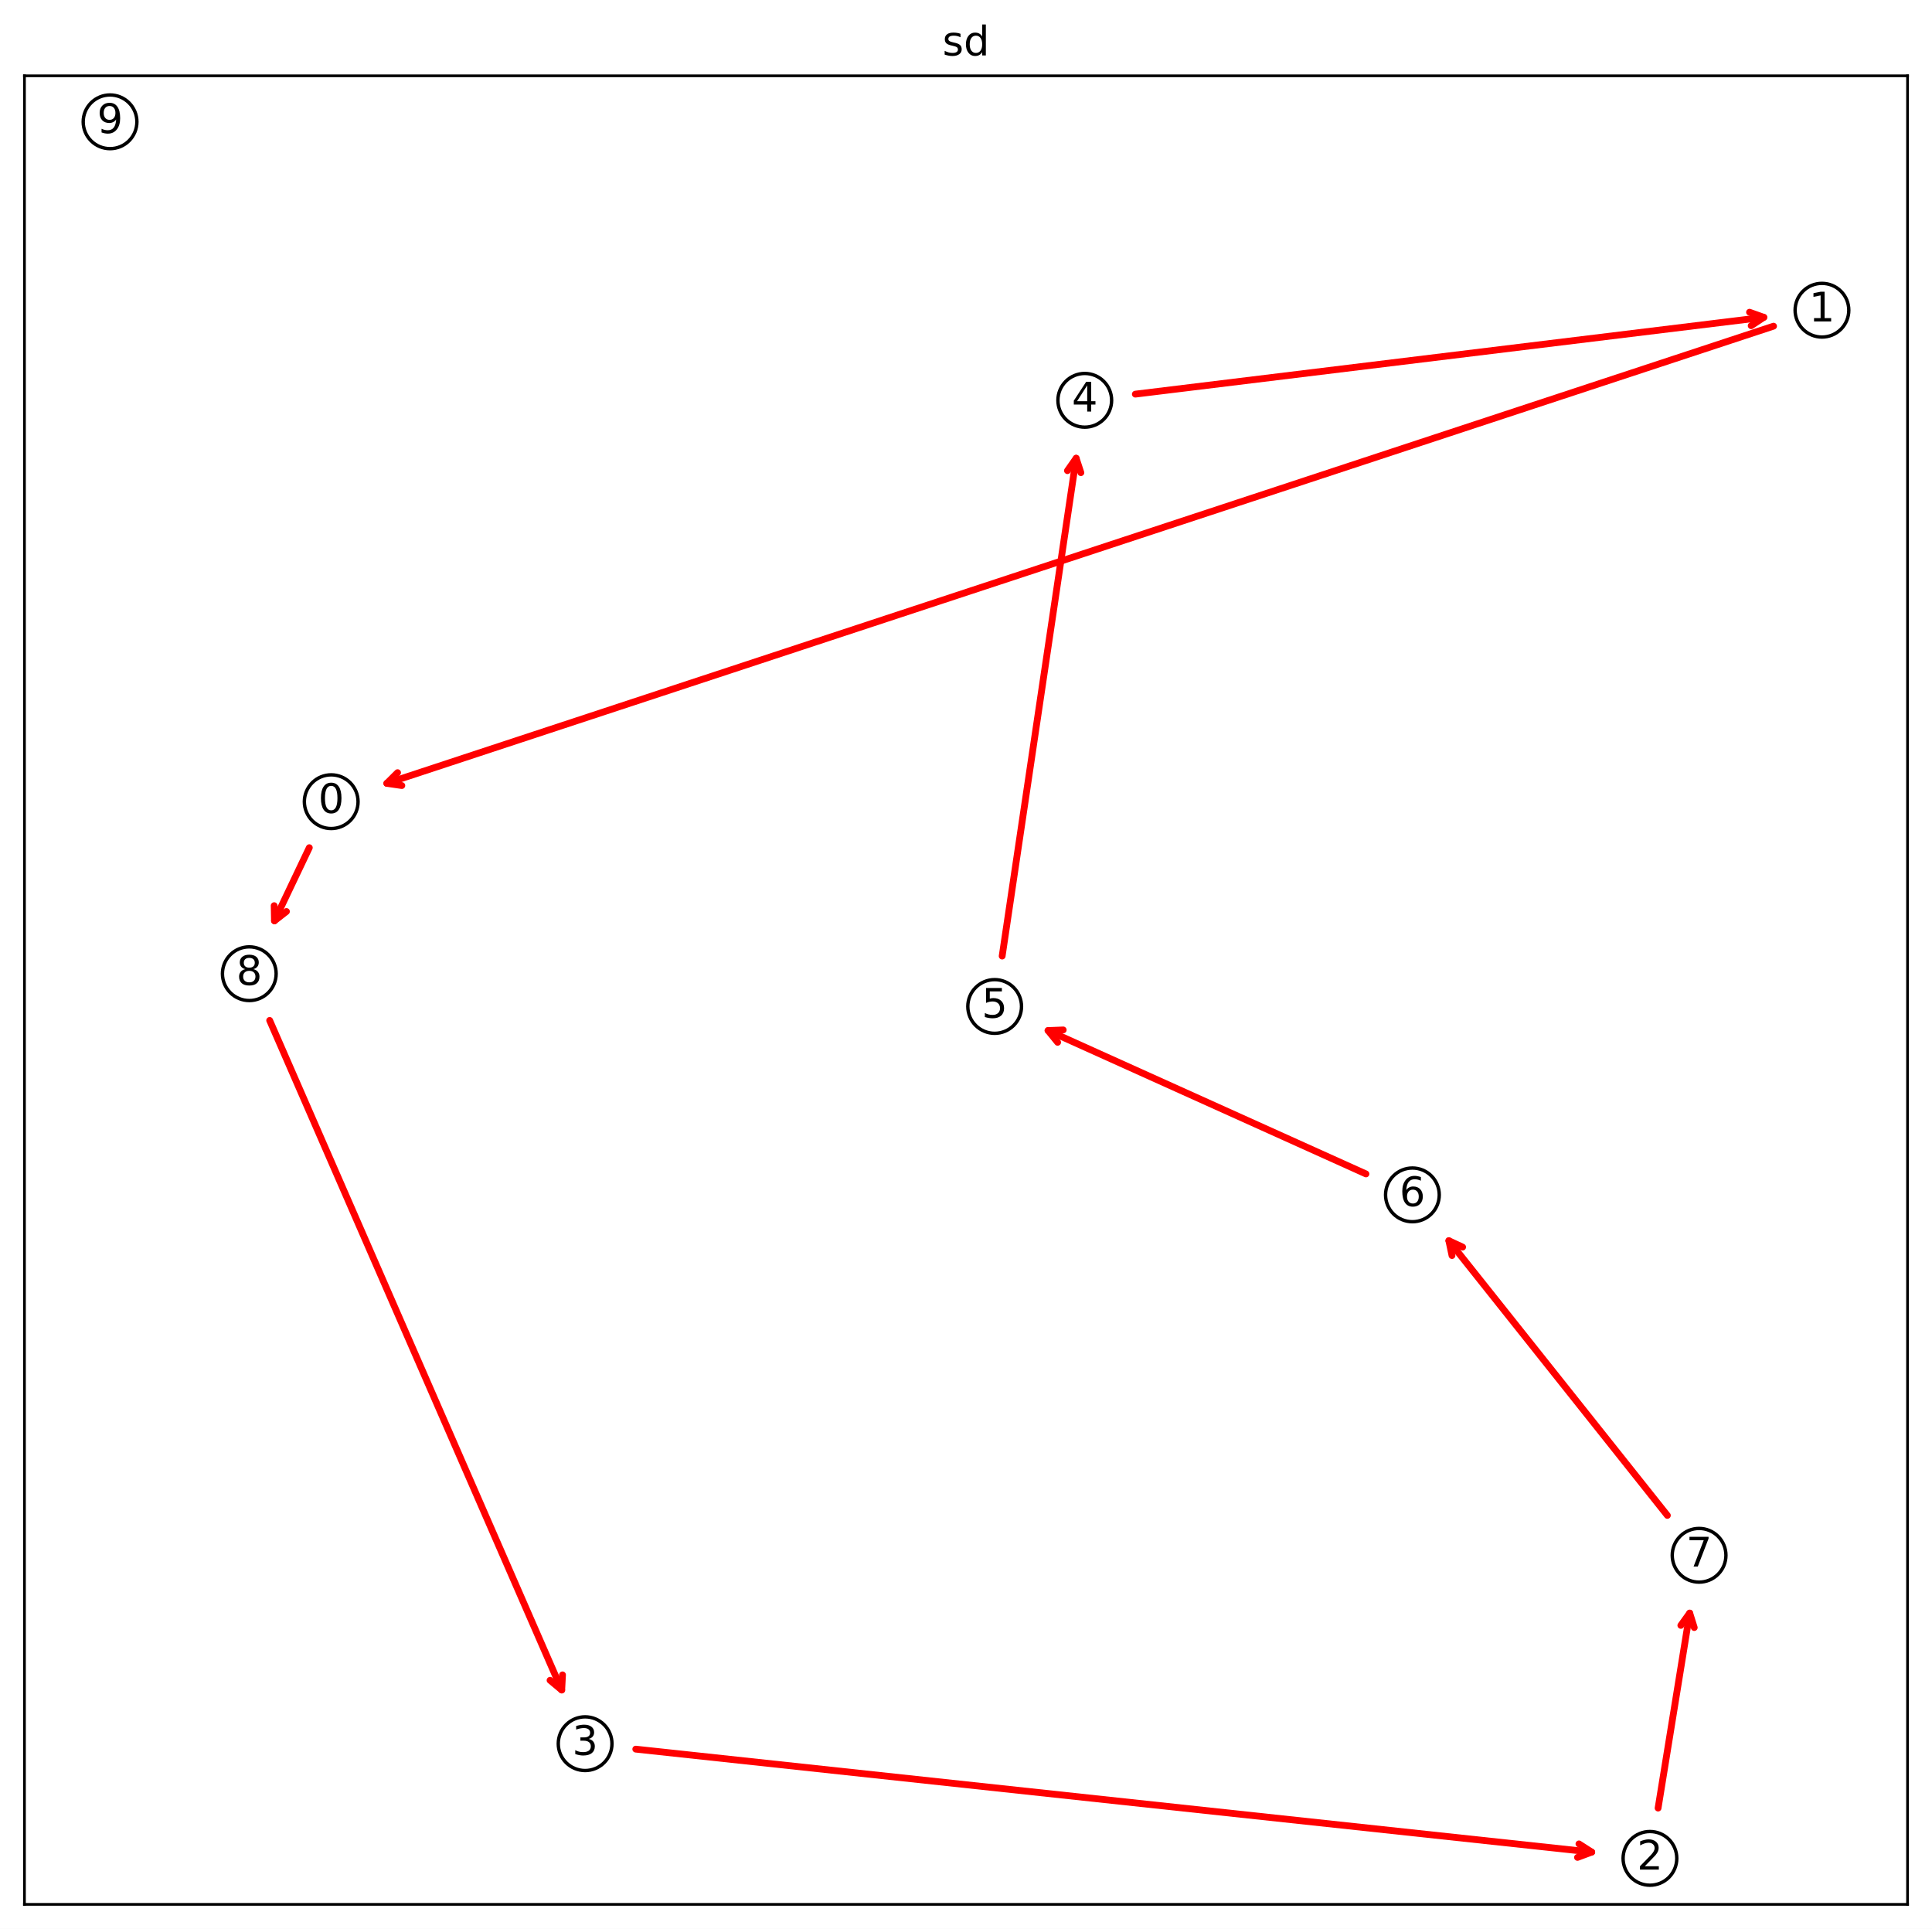
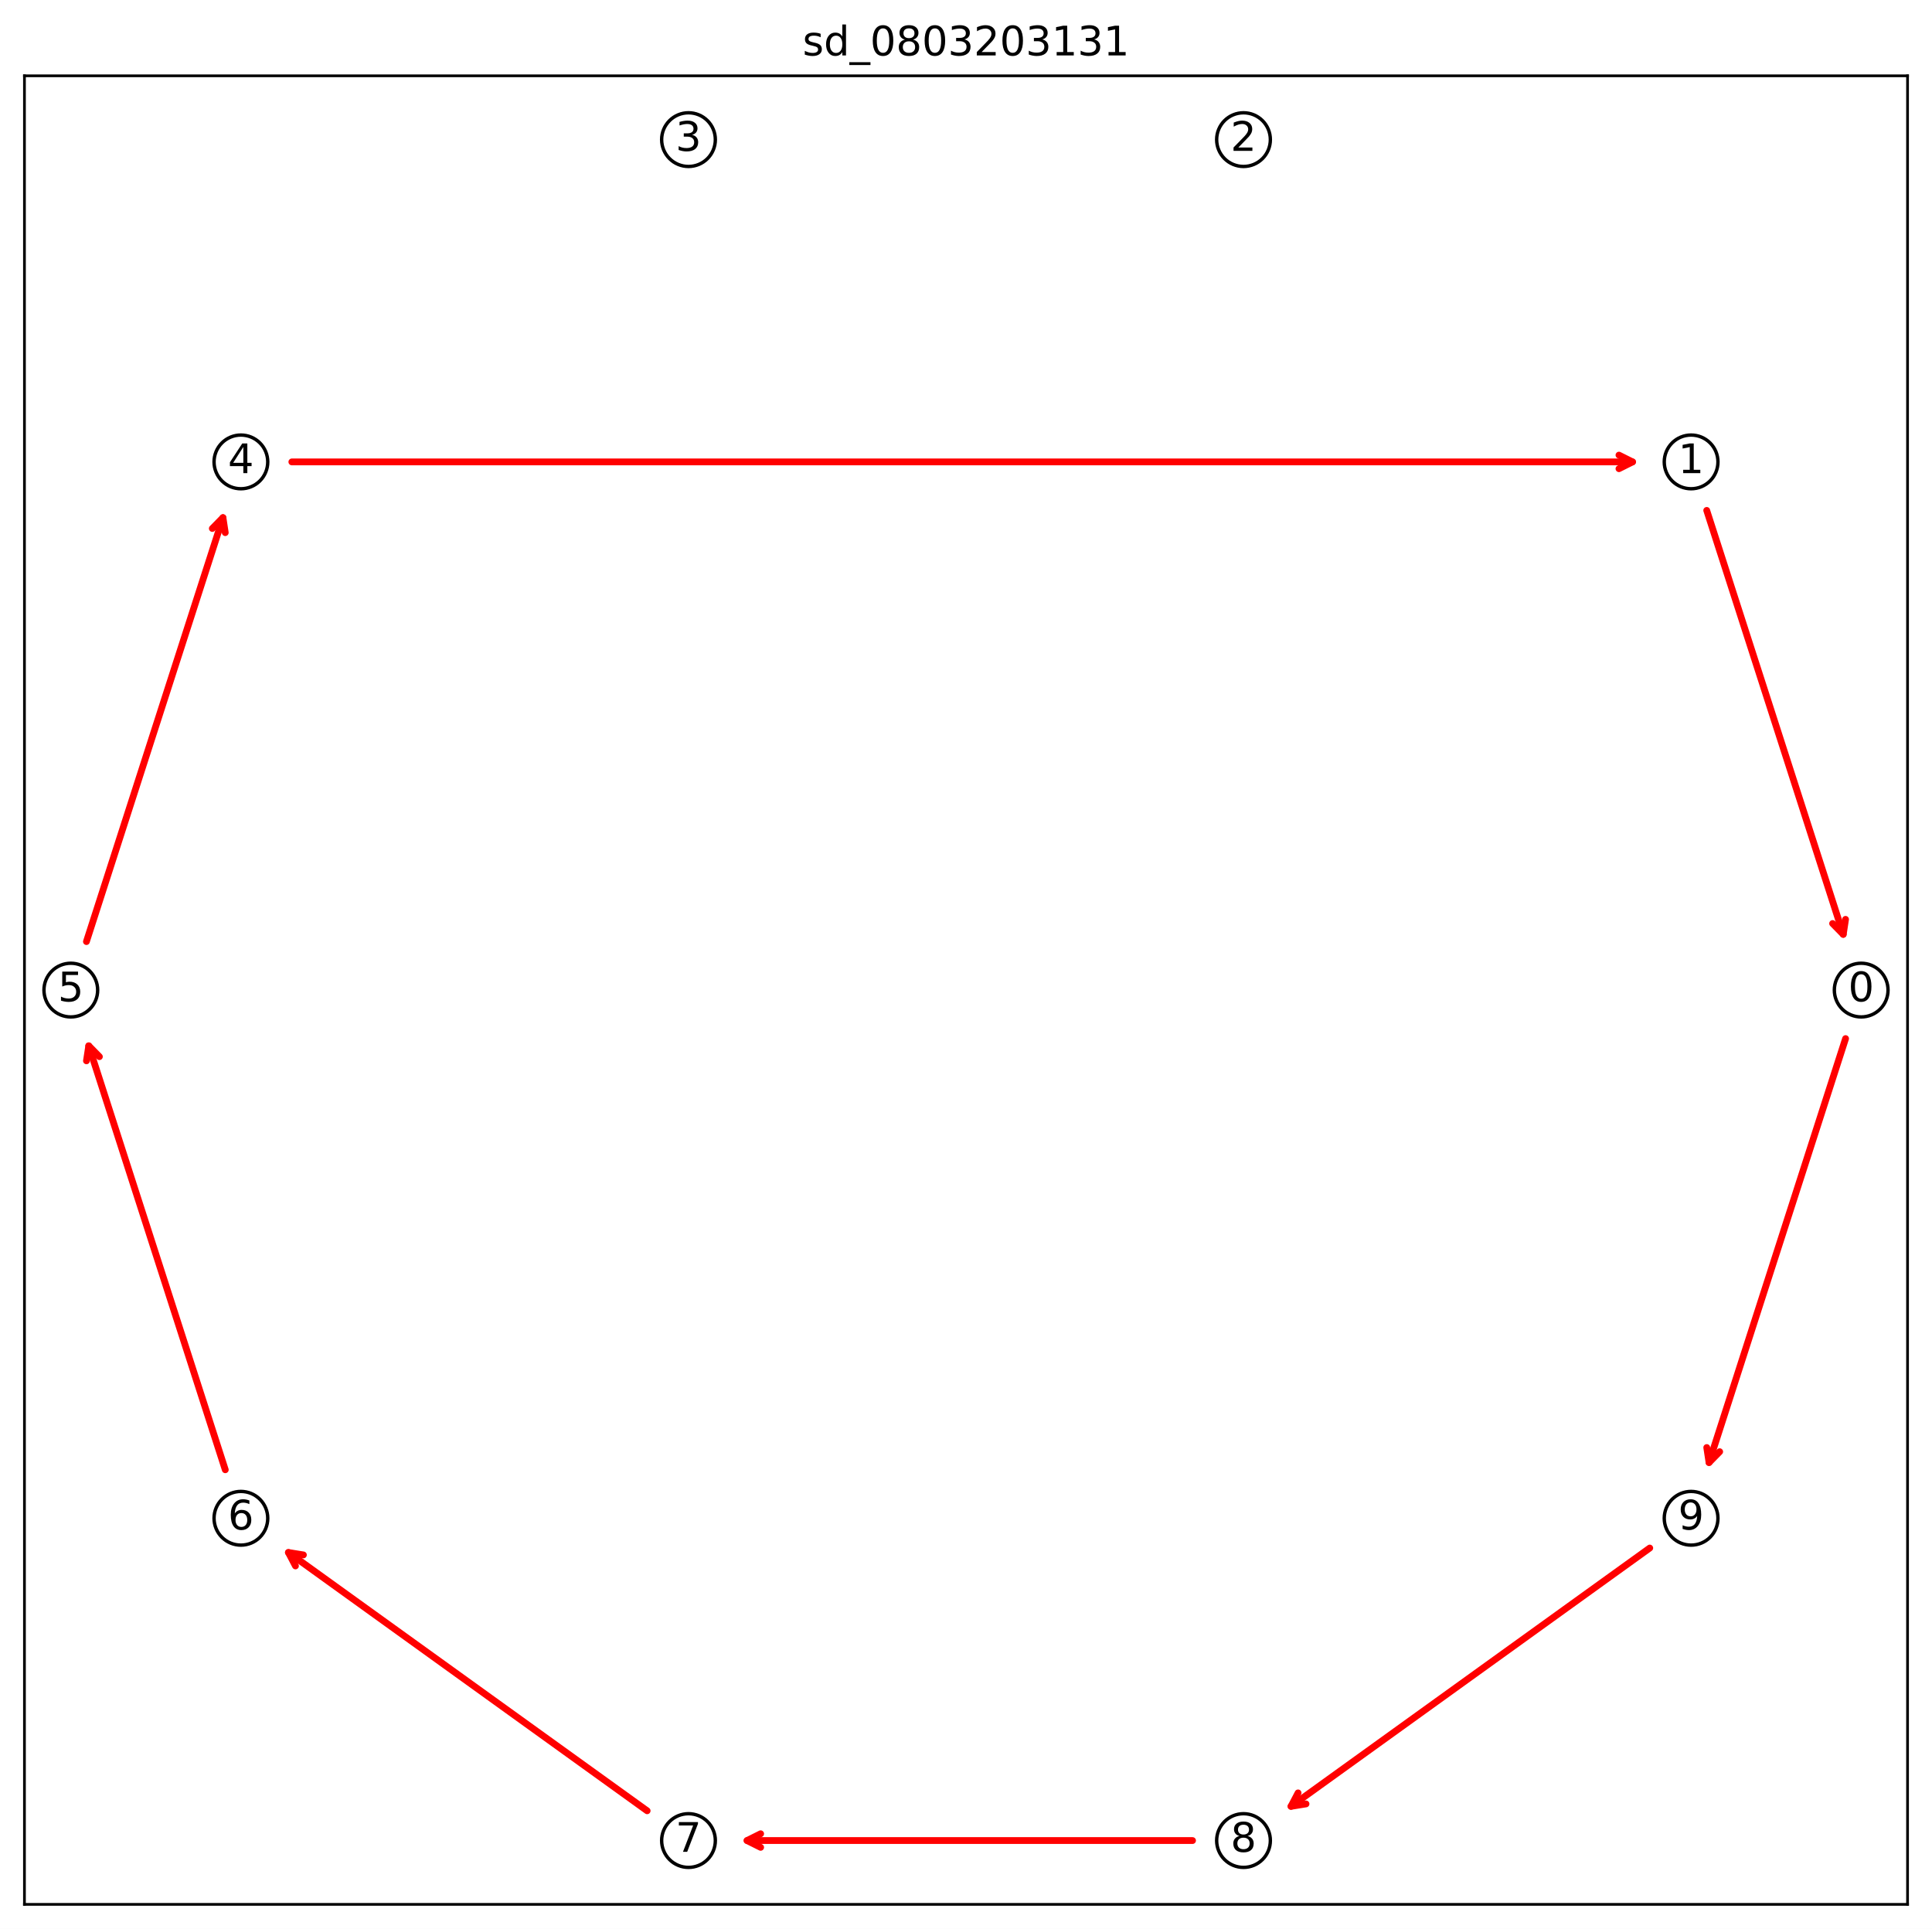
<svg xmlns="http://www.w3.org/2000/svg" xmlns:xlink="http://www.w3.org/1999/xlink" width="568.8pt" height="567.838pt" viewBox="0 0 568.8 567.838" version="1.1">
  <defs>
    <style type="text/css">*{stroke-linejoin: round; stroke-linecap: butt}</style>
  </defs>
  <g id="figure_1">
    <g id="patch_1">
      <path d="M 0 567.838  L 568.8 567.838  L 568.8 0  L 0 0  z " style="fill: #ffffff" />
    </g>
    <g id="axes_1">
      <g id="patch_2">
        <path d="M 7.2 560.638  L 561.6 560.638  L 561.6 22.318  L 7.2 22.318  z " style="fill: #ffffff" />
      </g>
      <g id="matplotlib.axis_1" />
      <g id="matplotlib.axis_2" />
      <g id="patch_3">
-         <path d="M 91.062 249.555  Q 85.453 261.333 80.806 271.093  " style="fill: none; stroke: #ff0000; stroke-width: 2; stroke-linecap: round" />
-         <path d="M 84.331 268.341  L 80.806 271.093  L 80.72 266.622  " style="fill: none; stroke: #ff0000; stroke-width: 2; stroke-linecap: round" />
+         <path d="M 543.354 305.757  Q 522.914 369.226 503.16 430.568  " style="fill: none; stroke: #ff0000; stroke-width: 2; stroke-linecap: round" />
+         <path d="M 506.29 427.373  L 503.16 430.568  L 502.483 426.147  " style="fill: none; stroke: #ff0000; stroke-width: 2; stroke-linecap: round" />
      </g>
      <g id="patch_4">
-         <path d="M 79.392 300.404  Q 122.831 399.996 165.376 497.538  " style="fill: none; stroke: #ff0000; stroke-width: 2; stroke-linecap: round" />
-         <path d="M 165.61 493.072  L 165.376 497.538  L 161.944 494.671  " style="fill: none; stroke: #ff0000; stroke-width: 2; stroke-linecap: round" />
+         <path d="M 485.704 455.738  Q 431.989 494.413 380.088 531.781  " style="fill: none; stroke: #ff0000; stroke-width: 2; stroke-linecap: round" />
+         <path d="M 384.503 531.067  L 380.088 531.781  L 382.166 527.821  " style="fill: none; stroke: #ff0000; stroke-width: 2; stroke-linecap: round" />
      </g>
      <g id="patch_5">
-         <path d="M 187.176 514.94  Q 329.012 530.215 468.624 545.25  " style="fill: none; stroke: #ff0000; stroke-width: 2; stroke-linecap: round" />
-         <path d="M 464.861 542.833  L 468.624 545.25  L 464.433 546.81  " style="fill: none; stroke: #ff0000; stroke-width: 2; stroke-linecap: round" />
+         <path d="M 351.096 541.852  Q 284.399 541.852 219.939 541.852  " style="fill: none; stroke: #ff0000; stroke-width: 2; stroke-linecap: round" />
+         <path d="M 223.939 543.852  L 219.939 541.852  L 223.939 539.852  " style="fill: none; stroke: #ff0000; stroke-width: 2; stroke-linecap: round" />
      </g>
      <g id="patch_6">
-         <path d="M 488.16 532.291  Q 492.993 502.482 497.469 474.881  " style="fill: none; stroke: #ff0000; stroke-width: 2; stroke-linecap: round" />
-         <path d="M 494.855 478.509  L 497.469 474.881  L 498.803 479.149  " style="fill: none; stroke: #ff0000; stroke-width: 2; stroke-linecap: round" />
+         <path d="M 190.526 533.088  Q 136.811 494.413 84.91 457.045  " style="fill: none; stroke: #ff0000; stroke-width: 2; stroke-linecap: round" />
+         <path d="M 86.988 461.005  L 84.91 457.045  L 89.325 457.759  " style="fill: none; stroke: #ff0000; stroke-width: 2; stroke-linecap: round" />
      </g>
      <g id="patch_7">
-         <path d="M 490.891 446.132  Q 458.028 404.819 426.557 365.256  " style="fill: none; stroke: #ff0000; stroke-width: 2; stroke-linecap: round" />
-         <path d="M 427.482 369.632  L 426.557 365.256  L 430.613 367.142  " style="fill: none; stroke: #ff0000; stroke-width: 2; stroke-linecap: round" />
+         <path d="M 66.325 432.695  Q 45.885 369.225 26.132 307.884  " style="fill: none; stroke: #ff0000; stroke-width: 2; stroke-linecap: round" />
+         <path d="M 25.454 312.305  L 26.132 307.884  L 29.261 311.079  " style="fill: none; stroke: #ff0000; stroke-width: 2; stroke-linecap: round" />
      </g>
      <g id="patch_8">
-         <path d="M 402.153 345.599  Q 354.334 324.033 308.553 303.387  " style="fill: none; stroke: #ff0000; stroke-width: 2; stroke-linecap: round" />
-         <path d="M 311.377 306.855  L 308.553 303.387  L 313.021 303.208  " style="fill: none; stroke: #ff0000; stroke-width: 2; stroke-linecap: round" />
+         <path d="M 25.446 277.199  Q 45.886 213.73 65.64 152.389  " style="fill: none; stroke: #ff0000; stroke-width: 2; stroke-linecap: round" />
+         <path d="M 62.51 155.583  L 65.64 152.389  L 66.317 156.809  " style="fill: none; stroke: #ff0000; stroke-width: 2; stroke-linecap: round" />
      </g>
      <g id="patch_9">
-         <path d="M 295.046 281.464  Q 306.103 207.076 316.832 134.9  " style="fill: none; stroke: #ff0000; stroke-width: 2; stroke-linecap: round" />
-         <path d="M 314.266 138.562  L 316.832 134.9  L 318.222 139.151  " style="fill: none; stroke: #ff0000; stroke-width: 2; stroke-linecap: round" />
+         <path d="M 85.923 135.983  Q 284.399 135.983 480.64 135.983  " style="fill: none; stroke: #ff0000; stroke-width: 2; stroke-linecap: round" />
+         <path d="M 476.64 133.983  L 480.64 135.983  L 476.64 137.983  " style="fill: none; stroke: #ff0000; stroke-width: 2; stroke-linecap: round" />
      </g>
      <g id="patch_10">
-         <path d="M 334.252 116.032  Q 427.882 104.588 519.291 93.416  " style="fill: none; stroke: #ff0000; stroke-width: 2; stroke-linecap: round" />
-         <path d="M 515.078 91.916  L 519.291 93.416  L 515.564 95.887  " style="fill: none; stroke: #ff0000; stroke-width: 2; stroke-linecap: round" />
+         <path d="M 502.475 150.261  Q 522.915 213.731 542.668 275.072  " style="fill: none; stroke: #ff0000; stroke-width: 2; stroke-linecap: round" />
+         <path d="M 543.346 270.652  L 542.668 275.072  L 539.539 271.878  " style="fill: none; stroke: #ff0000; stroke-width: 2; stroke-linecap: round" />
      </g>
      <g id="patch_11">
-         <path d="M 522.152 96.022  Q 316.954 163.67 113.879 230.618  " style="fill: none; stroke: #ff0000; stroke-width: 2; stroke-linecap: round" />
-         <path d="M 118.304 231.265  L 113.879 230.618  L 117.052 227.466  " style="fill: none; stroke: #ff0000; stroke-width: 2; stroke-linecap: round" />
+         <path d="M 7.2 560.638  L 7.2 22.318  " style="fill: none; stroke: #000000; stroke-width: 0.8; stroke-linejoin: miter; stroke-linecap: square" />
      </g>
      <g id="patch_12">
-         <path d="M 7.2 560.638  L 7.2 22.318  " style="fill: none; stroke: #000000; stroke-width: 0.8; stroke-linejoin: miter; stroke-linecap: square" />
+         <path d="M 561.6 560.638  L 561.6 22.318  " style="fill: none; stroke: #000000; stroke-width: 0.8; stroke-linejoin: miter; stroke-linecap: square" />
      </g>
      <g id="patch_13">
-         <path d="M 561.6 560.638  L 561.6 22.318  " style="fill: none; stroke: #000000; stroke-width: 0.8; stroke-linejoin: miter; stroke-linecap: square" />
+         <path d="M 7.2 560.638  L 561.6 560.638  " style="fill: none; stroke: #000000; stroke-width: 0.8; stroke-linejoin: miter; stroke-linecap: square" />
      </g>
      <g id="patch_14">
-         <path d="M 7.2 560.638  L 561.6 560.638  " style="fill: none; stroke: #000000; stroke-width: 0.8; stroke-linejoin: miter; stroke-linecap: square" />
-       </g>
-       <g id="patch_15">
        <path d="M 7.2 22.318  L 561.6 22.318  " style="fill: none; stroke: #000000; stroke-width: 0.8; stroke-linejoin: miter; stroke-linecap: square" />
      </g>
      <g id="PathCollection_1">
        <defs>
-           <path id="m304e640a51" d="M 0 7.906  C 2.097 7.906 4.108 7.073 5.59 5.59  C 7.073 4.108 7.906 2.097 7.906 0  C 7.906 -2.097 7.073 -4.108 5.59 -5.59  C 4.108 -7.073 2.097 -7.906 0 -7.906  C -2.097 -7.906 -4.108 -7.073 -5.59 -5.59  C -7.073 -4.108 -7.906 -2.097 -7.906 0  C -7.906 2.097 -7.073 4.108 -5.59 5.59  C -4.108 7.073 -2.097 7.906 0 7.906  z " style="stroke: #000000" />
+           <path id="ma613017bf5" d="M 0 7.906  C 2.097 7.906 4.108 7.073 5.59 5.59  C 7.073 4.108 7.906 2.097 7.906 0  C 7.906 -2.097 7.073 -4.108 5.59 -5.59  C 4.108 -7.073 2.097 -7.906 0 -7.906  C -2.097 -7.906 -4.108 -7.073 -5.59 -5.59  C -7.073 -4.108 -7.906 -2.097 -7.906 0  C -7.906 2.097 -7.073 4.108 -5.59 5.59  C -4.108 7.073 -2.097 7.906 0 7.906  z " style="stroke: #000000" />
        </defs>
-         <g clip-path="url(#p62810bb80d)">
-           <use xlink:href="#m304e640a51" x="97.51" y="236.014" style="fill: #ffffff; stroke: #000000" />
-           <use xlink:href="#m304e640a51" x="536.4" y="91.325" style="fill: #ffffff; stroke: #000000" />
-           <use xlink:href="#m304e640a51" x="485.759" y="547.095" style="fill: #ffffff; stroke: #000000" />
-           <use xlink:href="#m304e640a51" x="172.266" y="513.335" style="fill: #ffffff; stroke: #000000" />
-           <use xlink:href="#m304e640a51" x="319.367" y="117.851" style="fill: #ffffff; stroke: #000000" />
-           <use xlink:href="#m304e640a51" x="292.84" y="296.301" style="fill: #ffffff; stroke: #000000" />
-           <use xlink:href="#m304e640a51" x="415.826" y="351.765" style="fill: #ffffff; stroke: #000000" />
-           <use xlink:href="#m304e640a51" x="500.228" y="457.87" style="fill: #ffffff; stroke: #000000" />
-           <use xlink:href="#m304e640a51" x="73.395" y="286.655" style="fill: #ffffff; stroke: #000000" />
-           <use xlink:href="#m304e640a51" x="32.4" y="35.861" style="fill: #ffffff; stroke: #000000" />
+         <g clip-path="url(#pabd3178719)">
+           <use xlink:href="#ma613017bf5" x="547.952" y="291.478" style="fill: #ffffff; stroke: #000000" />
+           <use xlink:href="#ma613017bf5" x="497.877" y="135.983" style="fill: #ffffff; stroke: #000000" />
+           <use xlink:href="#ma613017bf5" x="366.101" y="41.104" style="fill: #ffffff; stroke: #000000" />
+           <use xlink:href="#ma613017bf5" x="202.699" y="41.104" style="fill: #ffffff; stroke: #000000" />
+           <use xlink:href="#ma613017bf5" x="70.923" y="135.983" style="fill: #ffffff; stroke: #000000" />
+           <use xlink:href="#ma613017bf5" x="20.848" y="291.478" style="fill: #ffffff; stroke: #000000" />
+           <use xlink:href="#ma613017bf5" x="70.923" y="446.974" style="fill: #ffffff; stroke: #000000" />
+           <use xlink:href="#ma613017bf5" x="202.699" y="541.852" style="fill: #ffffff; stroke: #000000" />
+           <use xlink:href="#ma613017bf5" x="366.101" y="541.852" style="fill: #ffffff; stroke: #000000" />
+           <use xlink:href="#ma613017bf5" x="497.877" y="446.974" style="fill: #ffffff; stroke: #000000" />
        </g>
      </g>
      <g id="text_1">
-         <g transform="translate(277.4653 16.31812) scale(0.12 -0.12)">
+         <g transform="translate(236.2903 16.31812) scale(0.12 -0.12)">
          <defs>
            <path id="DejaVuSans-73" d="M 2834 3397  L 2834 2853  Q 2591 2978 2328 3040  Q 2066 3103 1784 3103  Q 1356 3103 1142 2972  Q 928 2841 928 2578  Q 928 2378 1081 2264  Q 1234 2150 1697 2047  L 1894 2003  Q 2506 1872 2764 1633  Q 3022 1394 3022 966  Q 3022 478 2636 193  Q 2250 -91 1575 -91  Q 1294 -91 989 -36  Q 684 19 347 128  L 347 722  Q 666 556 975 473  Q 1284 391 1588 391  Q 1994 391 2212 530  Q 2431 669 2431 922  Q 2431 1156 2273 1281  Q 2116 1406 1581 1522  L 1381 1569  Q 847 1681 609 1914  Q 372 2147 372 2553  Q 372 3047 722 3315  Q 1072 3584 1716 3584  Q 2034 3584 2315 3537  Q 2597 3491 2834 3397  z " transform="scale(0.015625)" />
            <path id="DejaVuSans-64" d="M 2906 2969  L 2906 4863  L 3481 4863  L 3481 0  L 2906 0  L 2906 525  Q 2725 213 2448 61  Q 2172 -91 1784 -91  Q 1150 -91 751 415  Q 353 922 353 1747  Q 353 2572 751 3078  Q 1150 3584 1784 3584  Q 2172 3584 2448 3432  Q 2725 3281 2906 2969  z M 947 1747  Q 947 1113 1208 752  Q 1469 391 1925 391  Q 2381 391 2643 752  Q 2906 1113 2906 1747  Q 2906 2381 2643 2742  Q 2381 3103 1925 3103  Q 1469 3103 1208 2742  Q 947 2381 947 1747  z " transform="scale(0.015625)" />
+             <path id="DejaVuSans-5f" d="M 3263 -1063  L 3263 -1509  L -63 -1509  L -63 -1063  L 3263 -1063  z " transform="scale(0.015625)" />
+             <path id="DejaVuSans-30" d="M 2034 4250  Q 1547 4250 1301 3770  Q 1056 3291 1056 2328  Q 1056 1369 1301 889  Q 1547 409 2034 409  Q 2525 409 2770 889  Q 3016 1369 3016 2328  Q 3016 3291 2770 3770  Q 2525 4250 2034 4250  z M 2034 4750  Q 2819 4750 3233 4129  Q 3647 3509 3647 2328  Q 3647 1150 3233 529  Q 2819 -91 2034 -91  Q 1250 -91 836 529  Q 422 1150 422 2328  Q 422 3509 836 4129  Q 1250 4750 2034 4750  z " transform="scale(0.015625)" />
+             <path id="DejaVuSans-38" d="M 2034 2216  Q 1584 2216 1326 1975  Q 1069 1734 1069 1313  Q 1069 891 1326 650  Q 1584 409 2034 409  Q 2484 409 2743 651  Q 3003 894 3003 1313  Q 3003 1734 2745 1975  Q 2488 2216 2034 2216  z M 1403 2484  Q 997 2584 770 2862  Q 544 3141 544 3541  Q 544 4100 942 4425  Q 1341 4750 2034 4750  Q 2731 4750 3128 4425  Q 3525 4100 3525 3541  Q 3525 3141 3298 2862  Q 3072 2584 2669 2484  Q 3125 2378 3379 2068  Q 3634 1759 3634 1313  Q 3634 634 3220 271  Q 2806 -91 2034 -91  Q 1263 -91 848 271  Q 434 634 434 1313  Q 434 1759 690 2068  Q 947 2378 1403 2484  z M 1172 3481  Q 1172 3119 1398 2916  Q 1625 2713 2034 2713  Q 2441 2713 2670 2916  Q 2900 3119 2900 3481  Q 2900 3844 2670 4047  Q 2441 4250 2034 4250  Q 1625 4250 1398 4047  Q 1172 3844 1172 3481  z " transform="scale(0.015625)" />
+             <path id="DejaVuSans-33" d="M 2597 2516  Q 3050 2419 3304 2112  Q 3559 1806 3559 1356  Q 3559 666 3084 287  Q 2609 -91 1734 -91  Q 1441 -91 1130 -33  Q 819 25 488 141  L 488 750  Q 750 597 1062 519  Q 1375 441 1716 441  Q 2309 441 2620 675  Q 2931 909 2931 1356  Q 2931 1769 2642 2001  Q 2353 2234 1838 2234  L 1294 2234  L 1294 2753  L 1863 2753  Q 2328 2753 2575 2939  Q 2822 3125 2822 3475  Q 2822 3834 2567 4026  Q 2313 4219 1838 4219  Q 1578 4219 1281 4162  Q 984 4106 628 3988  L 628 4550  Q 988 4650 1302 4700  Q 1616 4750 1894 4750  Q 2613 4750 3031 4423  Q 3450 4097 3450 3541  Q 3450 3153 3228 2886  Q 3006 2619 2597 2516  z " transform="scale(0.015625)" />
+             <path id="DejaVuSans-32" d="M 1228 531  L 3431 531  L 3431 0  L 469 0  L 469 531  Q 828 903 1448 1529  Q 2069 2156 2228 2338  Q 2531 2678 2651 2914  Q 2772 3150 2772 3378  Q 2772 3750 2511 3984  Q 2250 4219 1831 4219  Q 1534 4219 1204 4116  Q 875 4013 500 3803  L 500 4441  Q 881 4594 1212 4672  Q 1544 4750 1819 4750  Q 2544 4750 2975 4387  Q 3406 4025 3406 3419  Q 3406 3131 3298 2873  Q 3191 2616 2906 2266  Q 2828 2175 2409 1742  Q 1991 1309 1228 531  z " transform="scale(0.015625)" />
+             <path id="DejaVuSans-31" d="M 794 531  L 1825 531  L 1825 4091  L 703 3866  L 703 4441  L 1819 4666  L 2450 4666  L 2450 531  L 3481 531  L 3481 0  L 794 0  L 794 531  z " transform="scale(0.015625)" />
          </defs>
          <use xlink:href="#DejaVuSans-73" />
-           <use xlink:href="#DejaVuSans-64" transform="translate(52.09961 0)" />
+           <use xlink:href="#DejaVuSans-64" x="52.1" />
+           <use xlink:href="#DejaVuSans-5f" x="115.576" />
+           <use xlink:href="#DejaVuSans-30" x="165.576" />
+           <use xlink:href="#DejaVuSans-38" x="229.199" />
+           <use xlink:href="#DejaVuSans-30" x="292.822" />
+           <use xlink:href="#DejaVuSans-33" x="356.445" />
+           <use xlink:href="#DejaVuSans-32" x="420.068" />
+           <use xlink:href="#DejaVuSans-30" x="483.691" />
+           <use xlink:href="#DejaVuSans-33" x="547.314" />
+           <use xlink:href="#DejaVuSans-31" x="610.938" />
+           <use xlink:href="#DejaVuSans-33" x="674.561" />
+           <use xlink:href="#DejaVuSans-31" x="738.184" />
        </g>
      </g>
      <g id="text_2">
-         <g transform="translate(93.69255 239.3253) scale(0.12 -0.12)">
-           <defs>
-             <path id="DejaVuSans-30" d="M 2034 4250  Q 1547 4250 1301 3770  Q 1056 3291 1056 2328  Q 1056 1369 1301 889  Q 1547 409 2034 409  Q 2525 409 2770 889  Q 3016 1369 3016 2328  Q 3016 3291 2770 3770  Q 2525 4250 2034 4250  z M 2034 4750  Q 2819 4750 3233 4129  Q 3647 3509 3647 2328  Q 3647 1150 3233 529  Q 2819 -91 2034 -91  Q 1250 -91 836 529  Q 422 1150 422 2328  Q 422 3509 836 4129  Q 1250 4750 2034 4750  z " transform="scale(0.015625)" />
-           </defs>
+         <g transform="translate(544.1343 294.7894) scale(0.12 -0.12)">
          <use xlink:href="#DejaVuSans-30" />
        </g>
      </g>
      <g id="text_3">
-         <g transform="translate(532.5825 94.63626) scale(0.12 -0.12)">
-           <defs>
-             <path id="DejaVuSans-31" d="M 794 531  L 1825 531  L 1825 4091  L 703 3866  L 703 4441  L 1819 4666  L 2450 4666  L 2450 531  L 3481 531  L 3481 0  L 794 0  L 794 531  z " transform="scale(0.015625)" />
-           </defs>
+         <g transform="translate(494.0594 139.2938) scale(0.12 -0.12)">
          <use xlink:href="#DejaVuSans-31" />
        </g>
      </g>
      <g id="text_4">
-         <g transform="translate(481.9414 550.4066) scale(0.12 -0.12)">
-           <defs>
-             <path id="DejaVuSans-32" d="M 1228 531  L 3431 531  L 3431 0  L 469 0  L 469 531  Q 828 903 1448 1529  Q 2069 2156 2228 2338  Q 2531 2678 2651 2914  Q 2772 3150 2772 3378  Q 2772 3750 2511 3984  Q 2250 4219 1831 4219  Q 1534 4219 1204 4116  Q 875 4013 500 3803  L 500 4441  Q 881 4594 1212 4672  Q 1544 4750 1819 4750  Q 2544 4750 2975 4387  Q 3406 4025 3406 3419  Q 3406 3131 3298 2873  Q 3191 2616 2906 2266  Q 2828 2175 2409 1742  Q 1991 1309 1228 531  z " transform="scale(0.015625)" />
-           </defs>
+         <g transform="translate(362.2836 44.41518) scale(0.12 -0.12)">
          <use xlink:href="#DejaVuSans-32" />
        </g>
      </g>
      <g id="text_5">
-         <g transform="translate(168.4485 516.6458) scale(0.12 -0.12)">
-           <defs>
-             <path id="DejaVuSans-33" d="M 2597 2516  Q 3050 2419 3304 2112  Q 3559 1806 3559 1356  Q 3559 666 3084 287  Q 2609 -91 1734 -91  Q 1441 -91 1130 -33  Q 819 25 488 141  L 488 750  Q 750 597 1062 519  Q 1375 441 1716 441  Q 2309 441 2620 675  Q 2931 909 2931 1356  Q 2931 1769 2642 2001  Q 2353 2234 1838 2234  L 1294 2234  L 1294 2753  L 1863 2753  Q 2328 2753 2575 2939  Q 2822 3125 2822 3475  Q 2822 3834 2567 4026  Q 2313 4219 1838 4219  Q 1578 4219 1281 4162  Q 984 4106 628 3988  L 628 4550  Q 988 4650 1302 4700  Q 1616 4750 1894 4750  Q 2613 4750 3031 4423  Q 3450 4097 3450 3541  Q 3450 3153 3228 2886  Q 3006 2619 2597 2516  z " transform="scale(0.015625)" />
-           </defs>
+         <g transform="translate(198.8814 44.41518) scale(0.12 -0.12)">
          <use xlink:href="#DejaVuSans-33" />
        </g>
      </g>
      <g id="text_6">
-         <g transform="translate(315.549 121.1626) scale(0.12 -0.12)">
+         <g transform="translate(67.10556 139.2938) scale(0.12 -0.12)">
          <defs>
            <path id="DejaVuSans-34" d="M 2419 4116  L 825 1625  L 2419 1625  L 2419 4116  z M 2253 4666  L 3047 4666  L 3047 1625  L 3713 1625  L 3713 1100  L 3047 1100  L 3047 0  L 2419 0  L 2419 1100  L 313 1100  L 313 1709  L 2253 4666  z " transform="scale(0.015625)" />
          </defs>
          <use xlink:href="#DejaVuSans-34" />
        </g>
      </g>
      <g id="text_7">
-         <g transform="translate(289.0227 299.6123) scale(0.12 -0.12)">
+         <g transform="translate(17.03072 294.7894) scale(0.12 -0.12)">
          <defs>
            <path id="DejaVuSans-35" d="M 691 4666  L 3169 4666  L 3169 4134  L 1269 4134  L 1269 2991  Q 1406 3038 1543 3061  Q 1681 3084 1819 3084  Q 2600 3084 3056 2656  Q 3513 2228 3513 1497  Q 3513 744 3044 326  Q 2575 -91 1722 -91  Q 1428 -91 1123 -41  Q 819 9 494 109  L 494 744  Q 775 591 1075 516  Q 1375 441 1709 441  Q 2250 441 2565 725  Q 2881 1009 2881 1497  Q 2881 1984 2565 2268  Q 2250 2553 1709 2553  Q 1456 2553 1204 2497  Q 953 2441 691 2322  L 691 4666  z " transform="scale(0.015625)" />
          </defs>
          <use xlink:href="#DejaVuSans-35" />
        </g>
      </g>
      <g id="text_8">
-         <g transform="translate(412.0083 355.0765) scale(0.12 -0.12)">
+         <g transform="translate(67.10556 450.2849) scale(0.12 -0.12)">
          <defs>
            <path id="DejaVuSans-36" d="M 2113 2584  Q 1688 2584 1439 2293  Q 1191 2003 1191 1497  Q 1191 994 1439 701  Q 1688 409 2113 409  Q 2538 409 2786 701  Q 3034 994 3034 1497  Q 3034 2003 2786 2293  Q 2538 2584 2113 2584  z M 3366 4563  L 3366 3988  Q 3128 4100 2886 4159  Q 2644 4219 2406 4219  Q 1781 4219 1451 3797  Q 1122 3375 1075 2522  Q 1259 2794 1537 2939  Q 1816 3084 2150 3084  Q 2853 3084 3261 2657  Q 3669 2231 3669 1497  Q 3669 778 3244 343  Q 2819 -91 2113 -91  Q 1303 -91 875 529  Q 447 1150 447 2328  Q 447 3434 972 4092  Q 1497 4750 2381 4750  Q 2619 4750 2861 4703  Q 3103 4656 3366 4563  z " transform="scale(0.015625)" />
          </defs>
          <use xlink:href="#DejaVuSans-36" />
        </g>
      </g>
      <g id="text_9">
-         <g transform="translate(496.4103 461.1817) scale(0.12 -0.12)">
+         <g transform="translate(198.8814 545.1636) scale(0.12 -0.12)">
          <defs>
            <path id="DejaVuSans-37" d="M 525 4666  L 3525 4666  L 3525 4397  L 1831 0  L 1172 0  L 2766 4134  L 525 4134  L 525 4666  z " transform="scale(0.015625)" />
          </defs>
          <use xlink:href="#DejaVuSans-37" />
        </g>
      </g>
      <g id="text_10">
-         <g transform="translate(69.57771 289.9664) scale(0.12 -0.12)">
-           <defs>
-             <path id="DejaVuSans-38" d="M 2034 2216  Q 1584 2216 1326 1975  Q 1069 1734 1069 1313  Q 1069 891 1326 650  Q 1584 409 2034 409  Q 2484 409 2743 651  Q 3003 894 3003 1313  Q 3003 1734 2745 1975  Q 2488 2216 2034 2216  z M 1403 2484  Q 997 2584 770 2862  Q 544 3141 544 3541  Q 544 4100 942 4425  Q 1341 4750 2034 4750  Q 2731 4750 3128 4425  Q 3525 4100 3525 3541  Q 3525 3141 3298 2862  Q 3072 2584 2669 2484  Q 3125 2378 3379 2068  Q 3634 1759 3634 1313  Q 3634 634 3220 271  Q 2806 -91 2034 -91  Q 1263 -91 848 271  Q 434 634 434 1313  Q 434 1759 690 2068  Q 947 2378 1403 2484  z M 1172 3481  Q 1172 3119 1398 2916  Q 1625 2713 2034 2713  Q 2441 2713 2670 2916  Q 2900 3119 2900 3481  Q 2900 3844 2670 4047  Q 2441 4250 2034 4250  Q 1625 4250 1398 4047  Q 1172 3844 1172 3481  z " transform="scale(0.015625)" />
-           </defs>
+         <g transform="translate(362.2836 545.1636) scale(0.12 -0.12)">
          <use xlink:href="#DejaVuSans-38" />
        </g>
      </g>
      <g id="text_11">
-         <g transform="translate(28.5825 39.17215) scale(0.12 -0.12)">
+         <g transform="translate(494.0594 450.2849) scale(0.12 -0.12)">
          <defs>
            <path id="DejaVuSans-39" d="M 703 97  L 703 672  Q 941 559 1184 500  Q 1428 441 1663 441  Q 2288 441 2617 861  Q 2947 1281 2994 2138  Q 2813 1869 2534 1725  Q 2256 1581 1919 1581  Q 1219 1581 811 2004  Q 403 2428 403 3163  Q 403 3881 828 4315  Q 1253 4750 1959 4750  Q 2769 4750 3195 4129  Q 3622 3509 3622 2328  Q 3622 1225 3098 567  Q 2575 -91 1691 -91  Q 1453 -91 1209 -44  Q 966 3 703 97  z M 1959 2075  Q 2384 2075 2632 2365  Q 2881 2656 2881 3163  Q 2881 3666 2632 3958  Q 2384 4250 1959 4250  Q 1534 4250 1286 3958  Q 1038 3666 1038 3163  Q 1038 2656 1286 2365  Q 1534 2075 1959 2075  z " transform="scale(0.015625)" />
          </defs>
          <use xlink:href="#DejaVuSans-39" />
        </g>
      </g>
    </g>
  </g>
  <defs>
-     <clipPath id="p62810bb80d">
+     <clipPath id="pabd3178719">
      <rect x="7.2" y="22.318" width="554.4" height="538.32" />
    </clipPath>
  </defs>
</svg>
